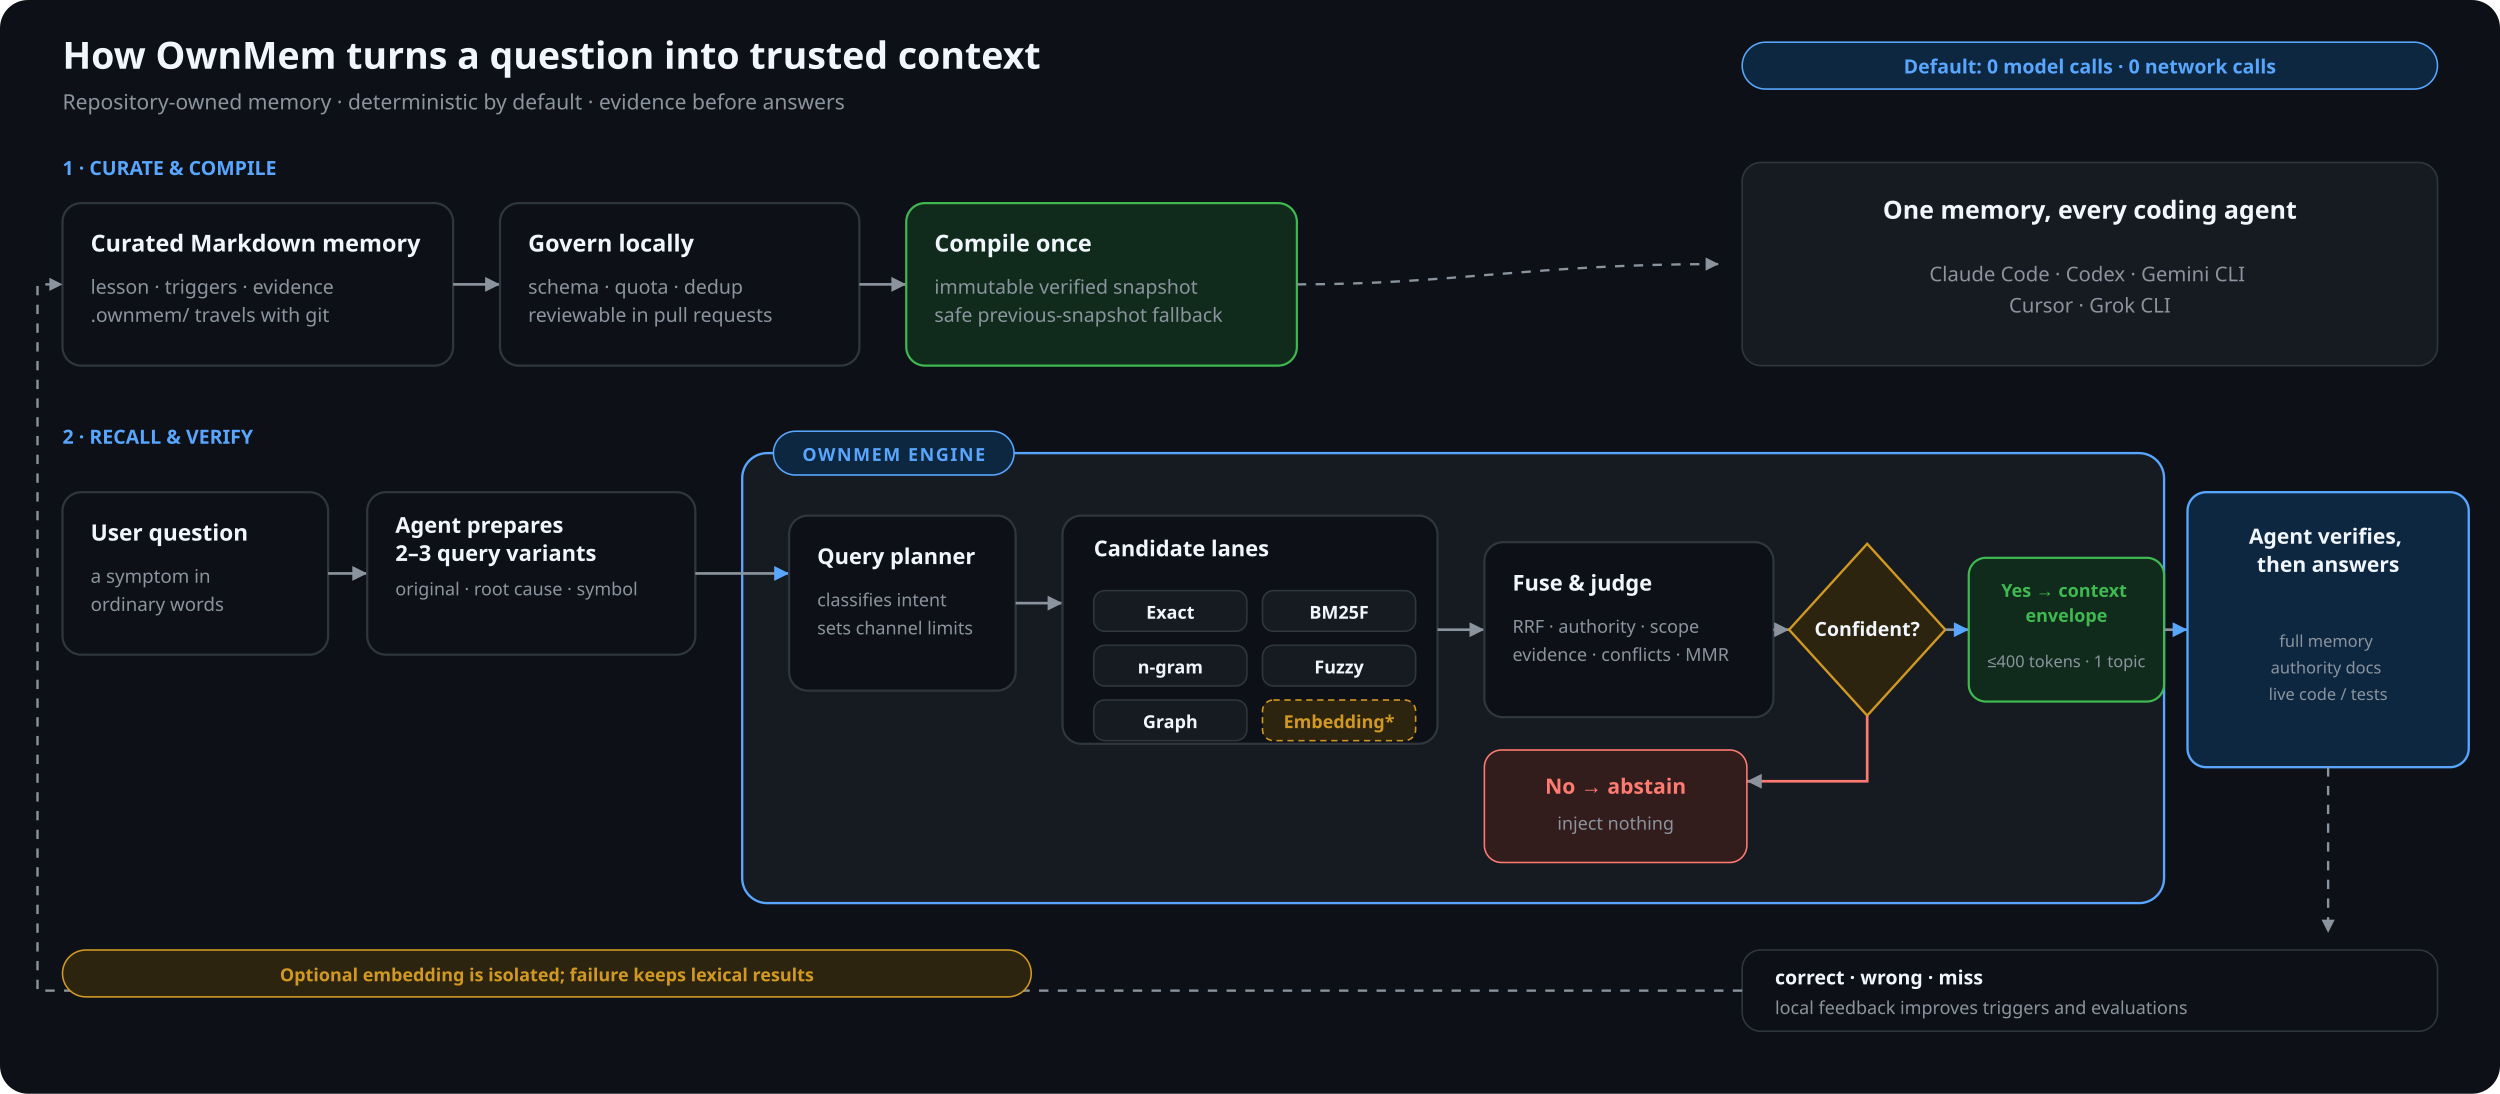
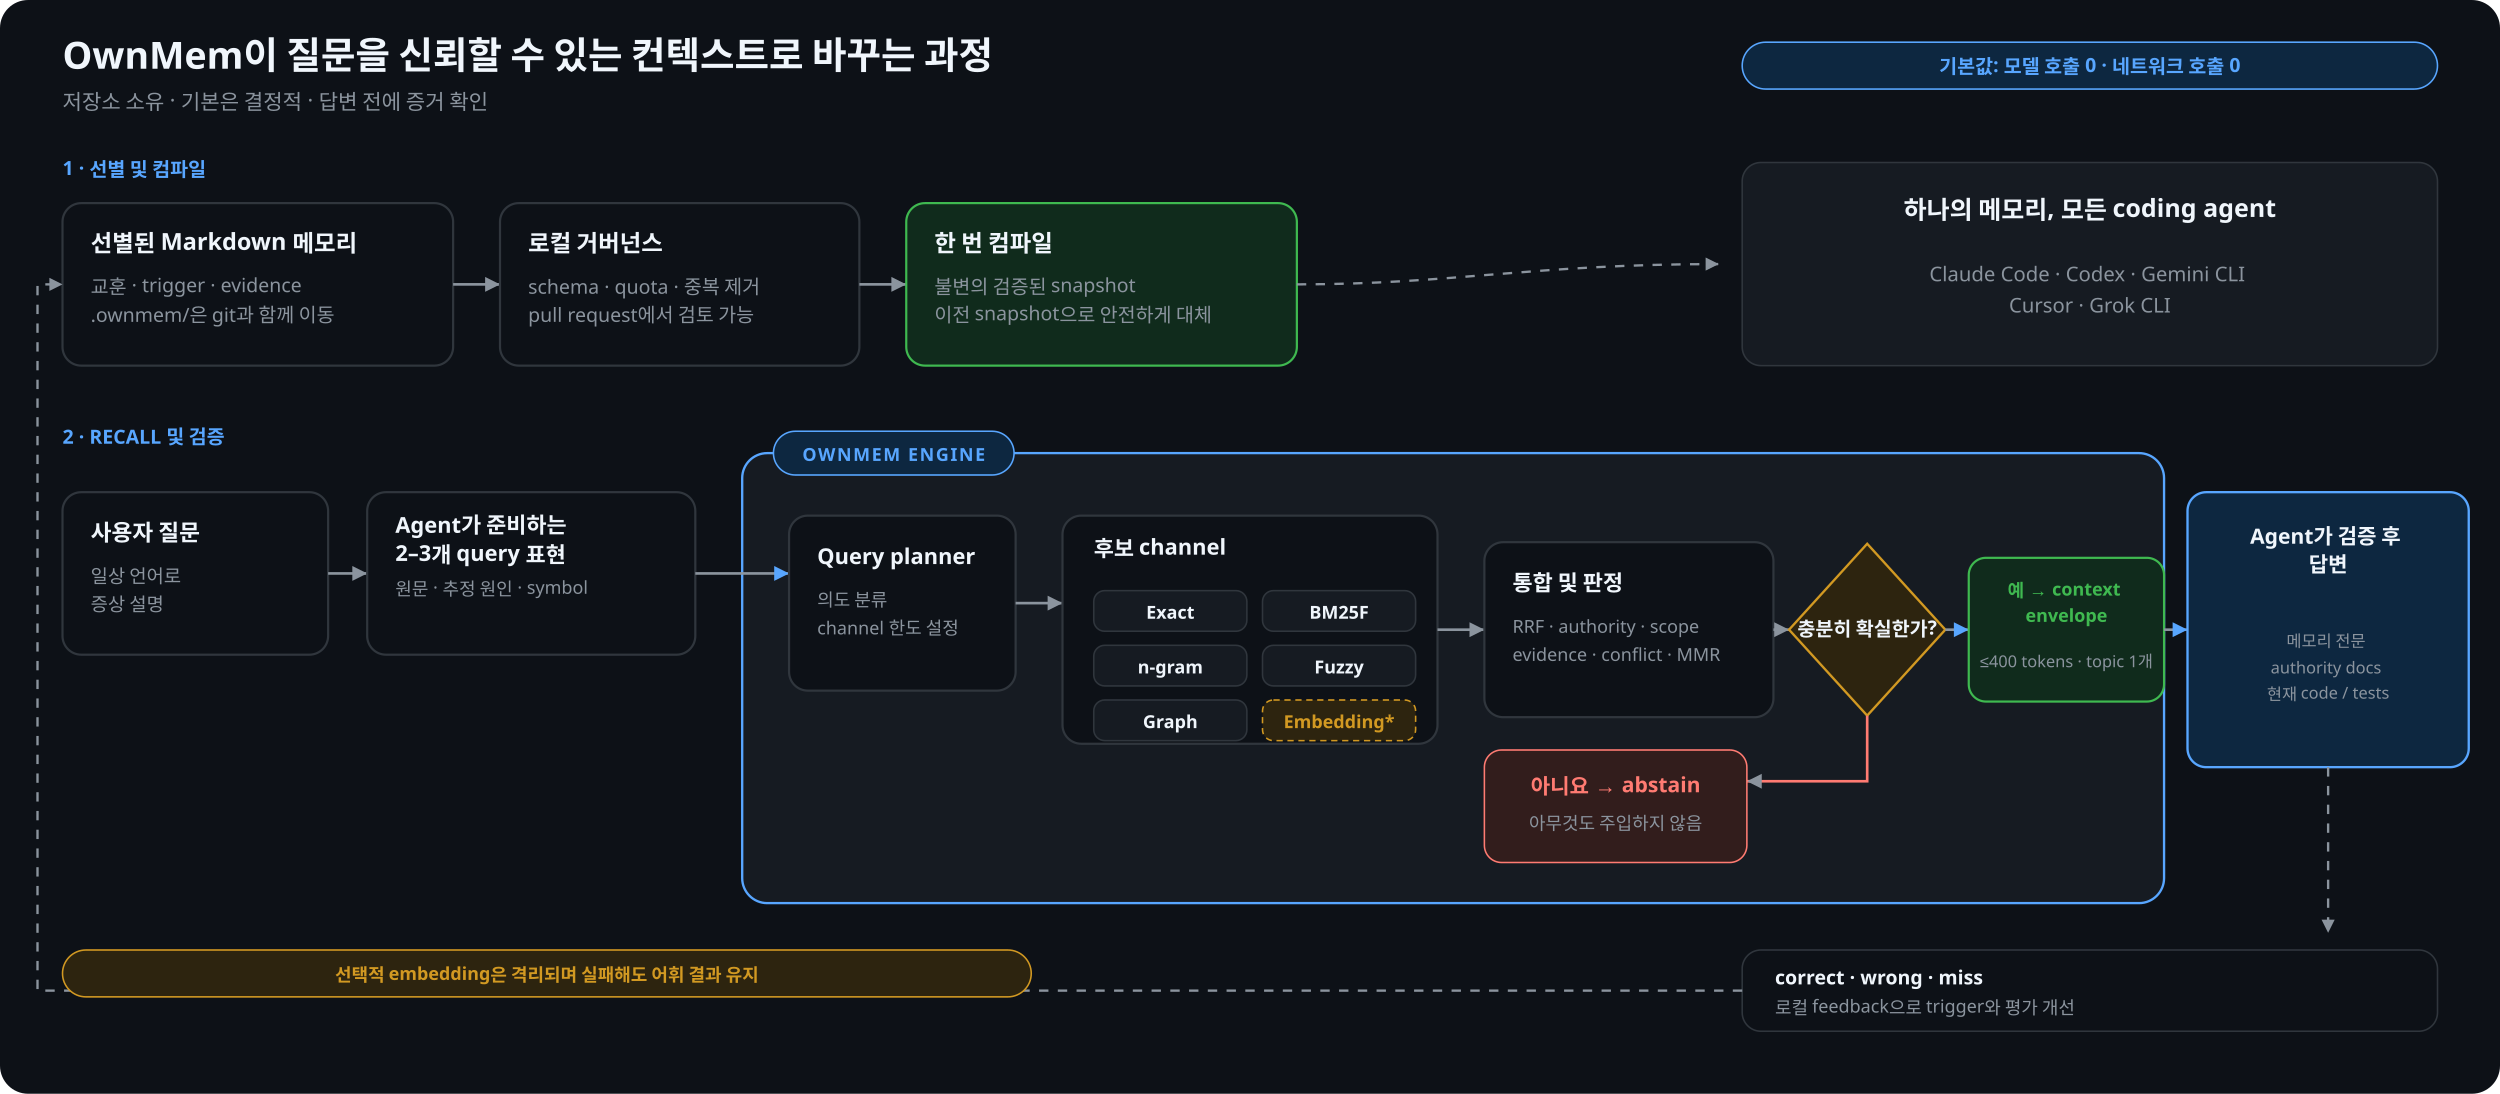
<svg xmlns="http://www.w3.org/2000/svg" viewBox="0 0 1600 700" role="img" aria-labelledby="title description" font-family="-apple-system, BlinkMacSystemFont, 'Segoe UI', 'Noto Sans', 'Helvetica Neue', Arial, sans-serif">
  <defs>
    <marker id="arrow" viewBox="0 0 10 10" refX="8" refY="5" markerWidth="7" markerHeight="7" orient="auto-start-reverse">
      <path d="M 0 1 L 8 5 L 0 9 z" fill="#8b949e" />
    </marker>
    <marker id="accent-arrow" viewBox="0 0 10 10" refX="8" refY="5" markerWidth="7" markerHeight="7" orient="auto-start-reverse">
      <path d="M 0 1 L 8 5 L 0 9 z" fill="#58a6ff" />
    </marker>
  </defs>
  <rect width="1600" height="700" rx="18" fill="#0d1117" />
  <text x="40" y="44" text-anchor="start" font-size="24" font-weight="700" fill="#f0f6fc">
-     <tspan x="40" dy="0">How OwnMem turns a question into trusted context</tspan>
+     <tspan x="40" dy="0">OwnMem이 질문을 신뢰할 수 있는 컨텍스트로 바꾸는 과정</tspan>
  </text>
  <text x="40" y="70" text-anchor="start" font-size="13.5" font-weight="400" fill="#8b949e">
-     <tspan x="40" dy="0">Repository-owned memory · deterministic by default · evidence before answers</tspan>
+     <tspan x="40" dy="0">저장소 소유 · 기본은 결정적 · 답변 전에 증거 확인</tspan>
  </text>
  <rect x="1115" y="27" width="445" height="30" rx="15" fill="#0d2740" stroke="#58a6ff" />
-   <text x="1337.5" y="47" text-anchor="middle" font-size="12.5" font-weight="600" fill="#58a6ff">Default: 0 model calls · 0 network calls</text>
+   <text x="1337.5" y="47" text-anchor="middle" font-size="12.5" font-weight="600" fill="#58a6ff">기본값: 모델 호출 0 · 네트워크 호출 0</text>
  <text x="40" y="112" text-anchor="start" font-size="12.5" font-weight="700" fill="#58a6ff">
-     <tspan x="40" dy="0">1 · CURATE &amp; COMPILE</tspan>
+     <tspan x="40" dy="0">1 · 선별 및 컴파일</tspan>
  </text>
  <g>
    <rect x="40" y="130" width="250" height="104" rx="12" fill="#0d1117" stroke="#30363d" stroke-width="1.4" />
    <text x="58" y="161" text-anchor="start" font-size="15" font-weight="650" fill="#f0f6fc">
-       <tspan x="58" dy="0">Curated Markdown memory</tspan>
+       <tspan x="58" dy="0">선별된 Markdown 메모리</tspan>
    </text>
    <text x="58" y="188" text-anchor="start" font-size="12.5" font-weight="400" fill="#8b949e">
-       <tspan x="58" dy="0">lesson · triggers · evidence</tspan>
-       <tspan x="58" dy="18">.ownmem/ travels with git</tspan>
+       <tspan x="58" dy="0">교훈 · trigger · evidence</tspan>
+       <tspan x="58" dy="18">.ownmem/은 git과 함께 이동</tspan>
    </text>
  </g>
  <path d="M 290 182 L 320 182" fill="none" stroke="#8b949e" stroke-width="1.7" marker-end="url(#arrow)" />
  <g>
    <rect x="320" y="130" width="230" height="104" rx="12" fill="#0d1117" stroke="#30363d" stroke-width="1.4" />
    <text x="338" y="161" text-anchor="start" font-size="15" font-weight="650" fill="#f0f6fc">
-       <tspan x="338" dy="0">Govern locally</tspan>
+       <tspan x="338" dy="0">로컬 거버넌스</tspan>
    </text>
    <text x="338" y="188" text-anchor="start" font-size="12.5" font-weight="400" fill="#8b949e">
-       <tspan x="338" dy="0">schema · quota · dedup</tspan>
-       <tspan x="338" dy="18">reviewable in pull requests</tspan>
+       <tspan x="338" dy="0">schema · quota · 중복 제거</tspan>
+       <tspan x="338" dy="18">pull request에서 검토 가능</tspan>
    </text>
  </g>
  <path d="M 550 182 L 580 182" fill="none" stroke="#8b949e" stroke-width="1.7" marker-end="url(#arrow)" />
  <g>
    <rect x="580" y="130" width="250" height="104" rx="12" fill="#102b1c" stroke="#3fb950" stroke-width="1.4" />
    <text x="598" y="161" text-anchor="start" font-size="15" font-weight="650" fill="#f0f6fc">
-       <tspan x="598" dy="0">Compile once</tspan>
+       <tspan x="598" dy="0">한 번 컴파일</tspan>
    </text>
    <text x="598" y="188" text-anchor="start" font-size="12.5" font-weight="400" fill="#8b949e">
-       <tspan x="598" dy="0">immutable verified snapshot</tspan>
-       <tspan x="598" dy="18">safe previous-snapshot fallback</tspan>
+       <tspan x="598" dy="0">불변의 검증된 snapshot</tspan>
+       <tspan x="598" dy="18">이전 snapshot으로 안전하게 대체</tspan>
    </text>
  </g>
  <rect x="1115" y="104" width="445" height="130" rx="12" fill="#161b22" stroke="#30363d" />
  <text x="1337.5" y="140" text-anchor="middle" font-size="16" font-weight="650" fill="#f0f6fc">
-     <tspan x="1337.5" dy="0">One memory, every coding agent</tspan>
+     <tspan x="1337.5" dy="0">하나의 메모리, 모든 coding agent</tspan>
  </text>
  <text x="1337.5" y="180" text-anchor="middle" font-size="13" font-weight="400" fill="#8b949e">
    <tspan x="1337.5" dy="0">Claude Code · Codex · Gemini CLI</tspan>
    <tspan x="1337.5" dy="20">Cursor · Grok CLI</tspan>
  </text>
  <path d="M 830 182 C 930 182 980 169 1100 169" fill="none" stroke="#8b949e" stroke-width="1.5" stroke-dasharray="6 6" marker-end="url(#arrow)" />
  <text x="40" y="284" text-anchor="start" font-size="12.5" font-weight="700" fill="#58a6ff">
-     <tspan x="40" dy="0">2 · RECALL &amp; VERIFY</tspan>
+     <tspan x="40" dy="0">2 · RECALL 및 검증</tspan>
  </text>
  <g>
    <rect x="40" y="315" width="170" height="104" rx="12" fill="#0d1117" stroke="#30363d" stroke-width="1.4" />
    <text x="58" y="346" text-anchor="start" font-size="14.5" font-weight="650" fill="#f0f6fc">
-       <tspan x="58" dy="0">User question</tspan>
+       <tspan x="58" dy="0">사용자 질문</tspan>
    </text>
    <text x="58" y="373" text-anchor="start" font-size="12" font-weight="400" fill="#8b949e">
-       <tspan x="58" dy="0">a symptom in</tspan>
-       <tspan x="58" dy="18">ordinary words</tspan>
+       <tspan x="58" dy="0">일상 언어로</tspan>
+       <tspan x="58" dy="18">증상 설명</tspan>
    </text>
  </g>
  <path d="M 210 367 L 235 367" fill="none" stroke="#8b949e" stroke-width="1.7" marker-end="url(#arrow)" />
  <g>
    <rect x="235" y="315" width="210" height="104" rx="12" fill="#0d1117" stroke="#30363d" stroke-width="1.4" />
    <text x="253" y="341" text-anchor="start" font-size="14" font-weight="650" fill="#f0f6fc">
-       <tspan x="253" dy="0">Agent prepares</tspan>
-       <tspan x="253" dy="18">2–3 query variants</tspan>
+       <tspan x="253" dy="0">Agent가 준비하는</tspan>
+       <tspan x="253" dy="18">2–3개 query 표현</tspan>
    </text>
    <text x="253" y="381" text-anchor="start" font-size="11.5" font-weight="400" fill="#8b949e">
-       <tspan x="253" dy="0">original · root cause · symbol</tspan>
+       <tspan x="253" dy="0">원문 · 추정 원인 · symbol</tspan>
    </text>
  </g>
  <rect x="475" y="290" width="910" height="288" rx="16" fill="#161b22" stroke="#58a6ff" stroke-width="1.5" />
  <rect x="495" y="276" width="154" height="28" rx="14" fill="#0d2740" stroke="#58a6ff" />
  <text x="572" y="295" text-anchor="middle" font-size="11.5" font-weight="700" letter-spacing="1" fill="#58a6ff">OWNMEM ENGINE</text>
  <path d="M 445 367 L 505 367" fill="none" stroke="#8b949e" stroke-width="1.7" marker-end="url(#accent-arrow)" />
  <g>
    <rect x="505" y="330" width="145" height="112" rx="12" fill="#0d1117" stroke="#30363d" stroke-width="1.4" />
    <text x="523" y="361" text-anchor="start" font-size="14" font-weight="650" fill="#f0f6fc">
      <tspan x="523" dy="0">Query planner</tspan>
    </text>
    <text x="523" y="388" text-anchor="start" font-size="11.5" font-weight="400" fill="#8b949e">
-       <tspan x="523" dy="0">classifies intent</tspan>
-       <tspan x="523" dy="18">sets channel limits</tspan>
+       <tspan x="523" dy="0">의도 분류</tspan>
+       <tspan x="523" dy="18">channel 한도 설정</tspan>
    </text>
  </g>
  <path d="M 650 386 L 680 386" fill="none" stroke="#8b949e" stroke-width="1.7" marker-end="url(#arrow)" />
  <g>
    <rect x="680" y="330" width="240" height="146" rx="12" fill="#0d1117" stroke="#30363d" stroke-width="1.4" />
    <text x="700" y="356" text-anchor="start" font-size="14" font-weight="650" fill="#f0f6fc">
-       <tspan x="700" dy="0">Candidate lanes</tspan>
+       <tspan x="700" dy="0">후보 channel</tspan>
    </text>
    <rect x="700" y="378" width="98" height="26" rx="7" fill="#161b22" stroke="#30363d" />
    <text x="749" y="396" text-anchor="middle" font-size="11.5" font-weight="600" fill="#f0f6fc">Exact</text>
    <rect x="808" y="378" width="98" height="26" rx="7" fill="#161b22" stroke="#30363d" />
    <text x="857" y="396" text-anchor="middle" font-size="11.5" font-weight="600" fill="#f0f6fc">BM25F</text>
    <rect x="700" y="413" width="98" height="26" rx="7" fill="#161b22" stroke="#30363d" />
    <text x="749" y="431" text-anchor="middle" font-size="11.5" font-weight="600" fill="#f0f6fc">n-gram</text>
    <rect x="808" y="413" width="98" height="26" rx="7" fill="#161b22" stroke="#30363d" />
    <text x="857" y="431" text-anchor="middle" font-size="11.5" font-weight="600" fill="#f0f6fc">Fuzzy</text>
    <rect x="700" y="448" width="98" height="26" rx="7" fill="#161b22" stroke="#30363d" />
    <text x="749" y="466" text-anchor="middle" font-size="11.5" font-weight="600" fill="#f0f6fc">Graph</text>
    <rect x="808" y="448" width="98" height="26" rx="7" fill="#2d240f" stroke="#d29922" stroke-dasharray="4 3" />
    <text x="857" y="466" text-anchor="middle" font-size="11.5" font-weight="600" fill="#d29922">Embedding*</text>
  </g>
  <path d="M 920 403 L 950 403" fill="none" stroke="#8b949e" stroke-width="1.7" marker-end="url(#arrow)" />
  <g>
    <rect x="950" y="347" width="185" height="112" rx="12" fill="#0d1117" stroke="#30363d" stroke-width="1.4" />
    <text x="968" y="378" text-anchor="start" font-size="14" font-weight="650" fill="#f0f6fc">
-       <tspan x="968" dy="0">Fuse &amp; judge</tspan>
+       <tspan x="968" dy="0">통합 및 판정</tspan>
    </text>
    <text x="968" y="405" text-anchor="start" font-size="11.5" font-weight="400" fill="#8b949e">
      <tspan x="968" dy="0">RRF · authority · scope</tspan>
-       <tspan x="968" dy="18">evidence · conflicts · MMR</tspan>
+       <tspan x="968" dy="18">evidence · conflict · MMR</tspan>
    </text>
  </g>
  <path d="M 1135 403 L 1145 403" fill="none" stroke="#8b949e" stroke-width="1.7" marker-end="url(#arrow)" />
  <polygon points="1195,348 1245,403 1195,458 1145,403" fill="#2d240f" stroke="#d29922" stroke-width="1.5" />
  <text x="1195" y="407" text-anchor="middle" font-size="12.5" font-weight="650" fill="#f0f6fc">
-     <tspan x="1195" dy="0">Confident?</tspan>
+     <tspan x="1195" dy="0">충분히 확실한가?</tspan>
  </text>
  <path d="M 1195 458 L 1195 500 L 1118 500" fill="none" stroke="#ff7b72" stroke-width="1.7" marker-end="url(#arrow)" />
  <rect x="950" y="480" width="168" height="72" rx="11" fill="#321d1c" stroke="#ff7b72" />
  <text x="1034" y="508" text-anchor="middle" font-size="13.5" font-weight="650" fill="#ff7b72">
-     <tspan x="1034" dy="0">No → abstain</tspan>
+     <tspan x="1034" dy="0">아니요 → abstain</tspan>
  </text>
  <text x="1034" y="531" text-anchor="middle" font-size="11.5" font-weight="400" fill="#8b949e">
-     <tspan x="1034" dy="0">inject nothing</tspan>
+     <tspan x="1034" dy="0">아무것도 주입하지 않음</tspan>
  </text>
  <path d="M 1245 403 L 1260 403" fill="none" stroke="#8b949e" stroke-width="1.7" marker-end="url(#accent-arrow)" />
  <rect x="1260" y="357" width="125" height="92" rx="11" fill="#102b1c" stroke="#3fb950" stroke-width="1.4" />
  <text x="1322.5" y="382" text-anchor="middle" font-size="11.5" font-weight="650" fill="#3fb950">
-     <tspan x="1322.5" dy="0">Yes → context</tspan>
+     <tspan x="1322.5" dy="0">예 → context</tspan>
    <tspan x="1322.5" dy="16">envelope</tspan>
  </text>
  <text x="1322.5" y="427" text-anchor="middle" font-size="10.5" font-weight="400" fill="#8b949e">
-     <tspan x="1322.5" dy="0">≤400 tokens · 1 topic</tspan>
+     <tspan x="1322.5" dy="0">≤400 tokens · topic 1개</tspan>
  </text>
  <path d="M 1385 403 L 1400 403" fill="none" stroke="#8b949e" stroke-width="1.7" marker-end="url(#accent-arrow)" />
  <rect x="1400" y="315" width="180" height="176" rx="12" fill="#0d2740" stroke="#58a6ff" stroke-width="1.5" />
  <text x="1490" y="348" text-anchor="middle" font-size="13.5" font-weight="650" fill="#f0f6fc">
-     <tspan x="1490" dy="0">Agent verifies,</tspan>
-     <tspan x="1490" dy="18">then answers</tspan>
+     <tspan x="1490" dy="0">Agent가 검증 후</tspan>
+     <tspan x="1490" dy="18">답변</tspan>
  </text>
  <text x="1490" y="414" text-anchor="middle" font-size="10.5" font-weight="400" fill="#8b949e">
-     <tspan x="1490" dy="0">full memory</tspan>
+     <tspan x="1490" dy="0">메모리 전문</tspan>
    <tspan x="1490" dy="17">authority docs</tspan>
-     <tspan x="1490" dy="17">live code / tests</tspan>
+     <tspan x="1490" dy="17">현재 code / tests</tspan>
  </text>
  <rect x="1115" y="608" width="445" height="52" rx="12" fill="#0d1117" stroke="#30363d" />
  <text x="1136" y="630" text-anchor="start" font-size="12.5" font-weight="650" fill="#f0f6fc">
    <tspan x="1136" dy="0">correct · wrong · miss</tspan>
  </text>
  <text x="1136" y="649" text-anchor="start" font-size="11.5" font-weight="400" fill="#8b949e">
-     <tspan x="1136" dy="0">local feedback improves triggers and evaluations</tspan>
+     <tspan x="1136" dy="0">로컬 feedback으로 trigger와 평가 개선</tspan>
  </text>
  <path d="M 1490 491 L 1490 597" fill="none" stroke="#8b949e" stroke-width="1.5" stroke-dasharray="6 6" marker-end="url(#arrow)" />
  <path d="M 1115 634 L 24 634 L 24 182 L 40 182" fill="none" stroke="#8b949e" stroke-width="1.5" stroke-dasharray="6 6" marker-end="url(#arrow)" />
  <rect x="40" y="608" width="620" height="30" rx="15" fill="#2d240f" stroke="#d29922" />
-   <text x="350" y="628" text-anchor="middle" font-size="11.5" font-weight="600" fill="#d29922">Optional embedding is isolated; failure keeps lexical results</text>
+   <text x="350" y="628" text-anchor="middle" font-size="11.5" font-weight="600" fill="#d29922">선택적 embedding은 격리되며 실패해도 어휘 결과 유지</text>
</svg>
